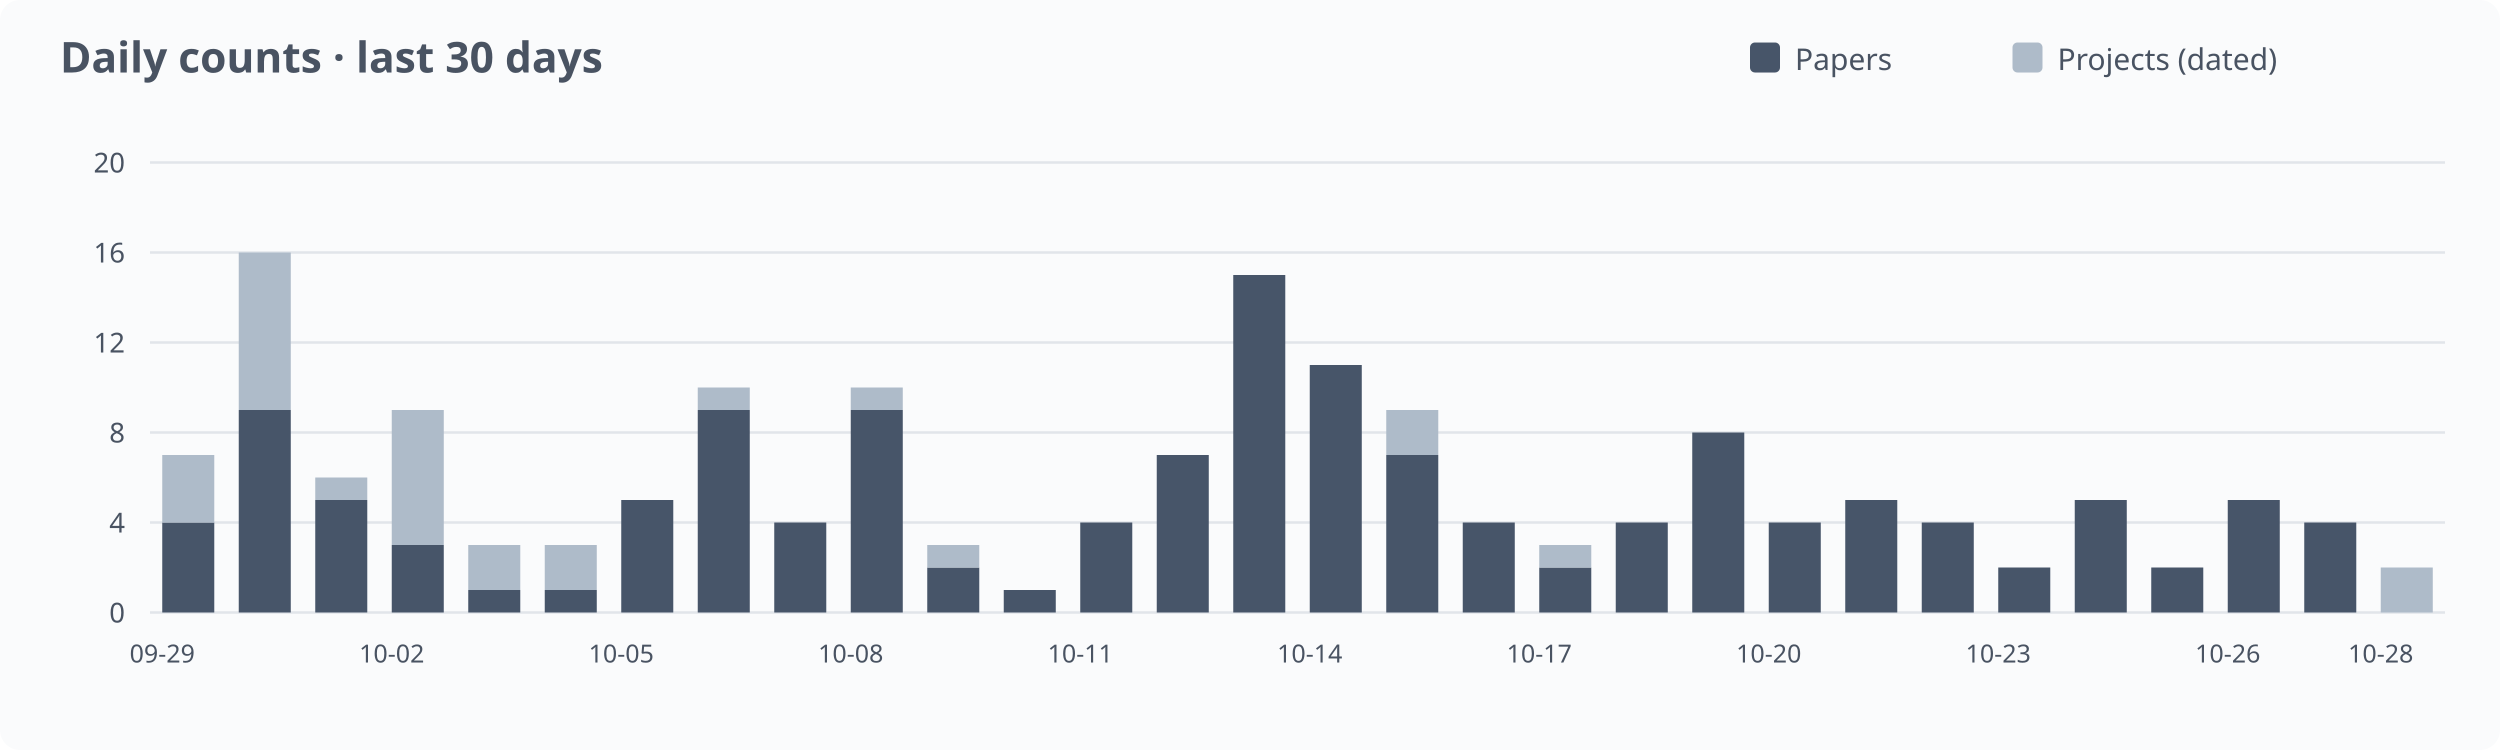
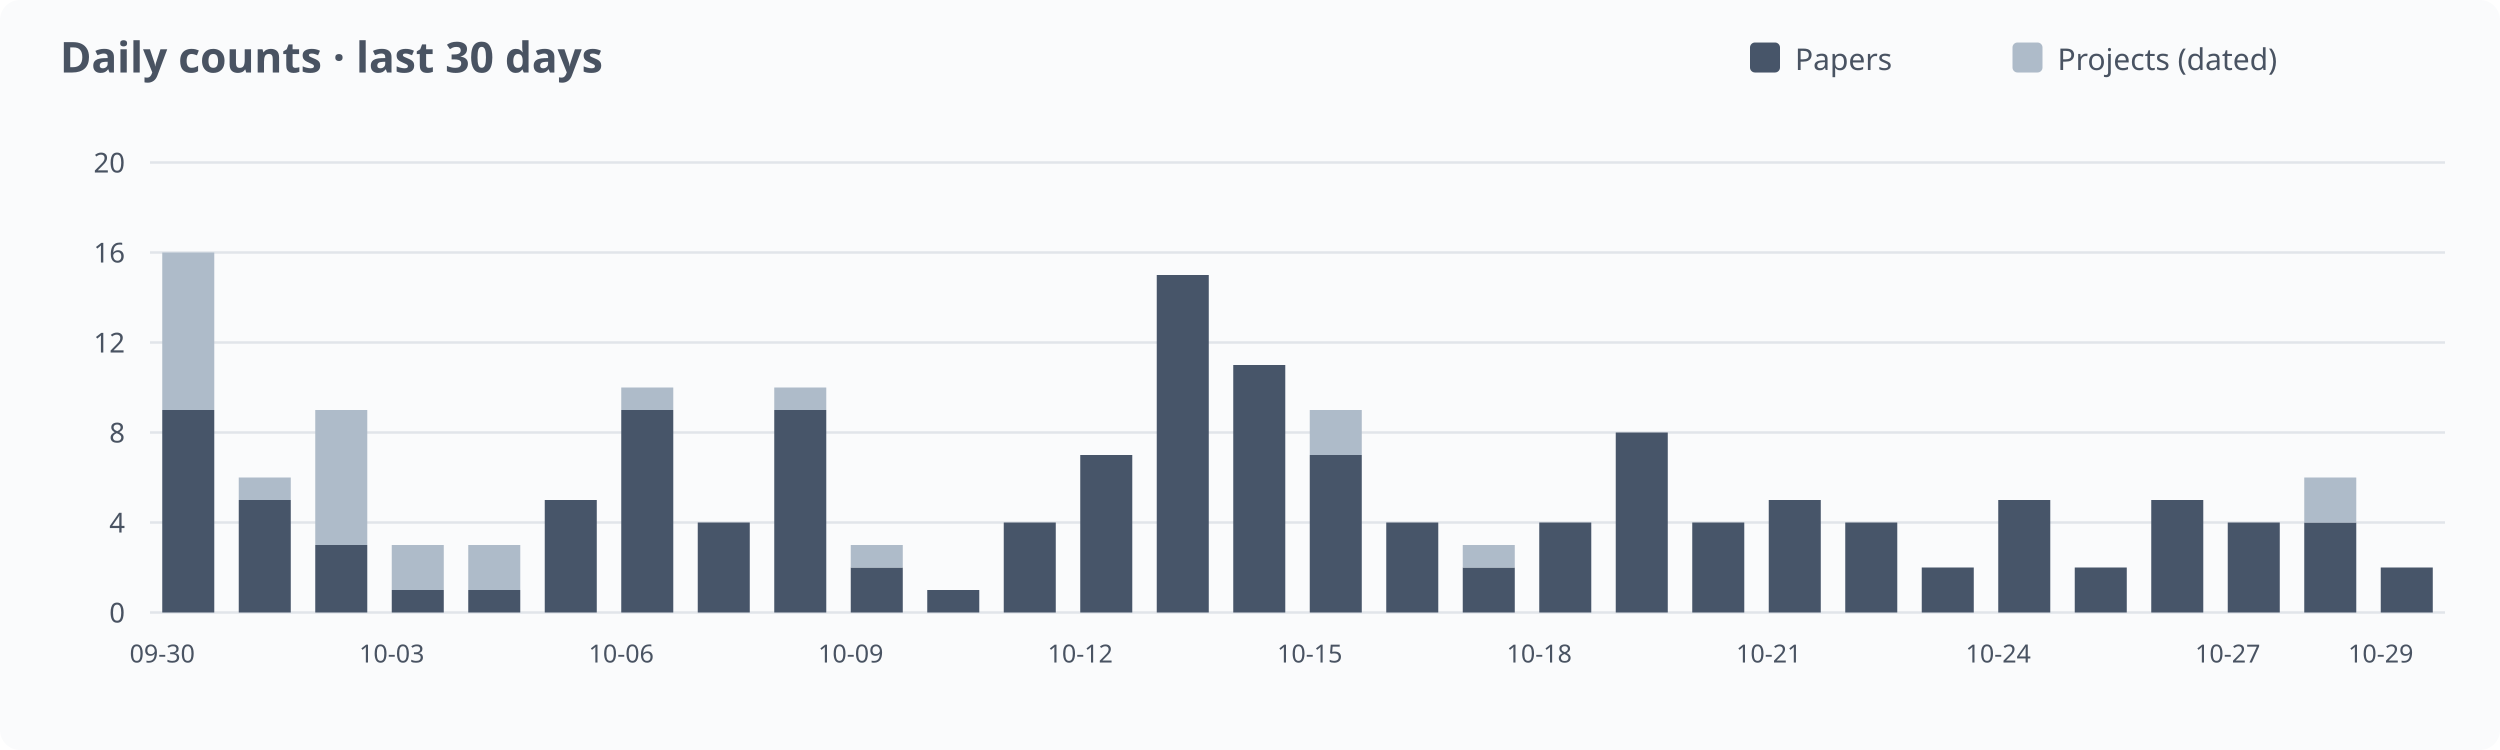
<svg xmlns="http://www.w3.org/2000/svg" width="1000" height="300" viewBox="0 0 1000 300" role="img" aria-labelledby="title desc">
  <rect width="100%" height="100%" rx="8" fill="#fafbfc" />
  <g font-family="system-ui,sans-serif" fill="#495362">
    <text x="24" y="29" font-size="17" font-weight="600">Daily counts · last 30 days</text>
    <rect x="700" y="17" width="12" height="12" rx="2" fill="#475569" />
    <text x="718" y="28" font-size="12">Papers</text>
    <rect x="805" y="17" width="12" height="12" rx="2" fill="#aebbc9" />
    <text x="823" y="28" font-size="12">Projects (dated)</text>
    <path d="M60 245.0H978" stroke="#e1e5ea" />
    <text x="50" y="249.0" text-anchor="end" font-size="11">0</text>
    <path d="M60 209.0H978" stroke="#e1e5ea" />
    <text x="50" y="213.0" text-anchor="end" font-size="11">4</text>
    <path d="M60 173.0H978" stroke="#e1e5ea" />
    <text x="50" y="177.0" text-anchor="end" font-size="11">8</text>
    <path d="M60 137.0H978" stroke="#e1e5ea" />
    <text x="50" y="141.0" text-anchor="end" font-size="11">12</text>
    <path d="M60 101.0H978" stroke="#e1e5ea" />
    <text x="50" y="105.0" text-anchor="end" font-size="11">16</text>
    <path d="M60 65.0H978" stroke="#e1e5ea" />
    <text x="50" y="69.0" text-anchor="end" font-size="11">20</text>
-     <rect x="64.90" y="209.00" width="20.81" height="36.00" fill="#475569" />
-     <rect x="64.90" y="182.00" width="20.81" height="27.00" fill="#aebbc9" />
-     <text x="64.90" y="265" text-anchor="middle" font-size="10">09-29</text>
-     <rect x="95.50" y="164.00" width="20.81" height="81.00" fill="#475569" />
-     <rect x="95.50" y="101.00" width="20.81" height="63.00" fill="#aebbc9" />
-     <rect x="126.10" y="200.00" width="20.81" height="45.00" fill="#475569" />
-     <rect x="126.10" y="191.00" width="20.81" height="9.00" fill="#aebbc9" />
-     <rect x="156.70" y="218.00" width="20.81" height="27.00" fill="#475569" />
-     <rect x="156.70" y="164.00" width="20.81" height="54.00" fill="#aebbc9" />
-     <text x="156.70" y="265" text-anchor="middle" font-size="10">10-02</text>
+     <rect x="64.90" y="164.00" width="20.81" height="81.00" fill="#475569" />
+     <rect x="64.90" y="101.00" width="20.81" height="63.00" fill="#aebbc9" />
+     <text x="64.90" y="265" text-anchor="middle" font-size="10">09-30</text>
+     <rect x="95.50" y="200.00" width="20.81" height="45.00" fill="#475569" />
+     <rect x="95.50" y="191.00" width="20.81" height="9.00" fill="#aebbc9" />
+     <rect x="126.10" y="218.00" width="20.81" height="27.00" fill="#475569" />
+     <rect x="126.10" y="164.00" width="20.81" height="54.00" fill="#aebbc9" />
+     <rect x="156.70" y="236.00" width="20.81" height="9.00" fill="#475569" />
+     <rect x="156.70" y="218.00" width="20.81" height="18.00" fill="#aebbc9" />
+     <text x="156.70" y="265" text-anchor="middle" font-size="10">10-03</text>
    <rect x="187.30" y="236.00" width="20.81" height="9.00" fill="#475569" />
    <rect x="187.30" y="218.00" width="20.81" height="18.00" fill="#aebbc9" />
-     <rect x="217.90" y="236.00" width="20.81" height="9.00" fill="#475569" />
-     <rect x="217.90" y="218.00" width="20.81" height="18.00" fill="#aebbc9" />
-     <rect x="248.50" y="200.00" width="20.81" height="45.00" fill="#475569" />
-     <rect x="248.50" y="200.00" width="20.81" height="0.00" fill="#aebbc9" />
-     <text x="248.50" y="265" text-anchor="middle" font-size="10">10-05</text>
-     <rect x="279.10" y="164.00" width="20.81" height="81.00" fill="#475569" />
-     <rect x="279.10" y="155.00" width="20.81" height="9.00" fill="#aebbc9" />
-     <rect x="309.70" y="209.00" width="20.81" height="36.00" fill="#475569" />
-     <rect x="309.70" y="209.00" width="20.81" height="0.00" fill="#aebbc9" />
-     <rect x="340.30" y="164.00" width="20.81" height="81.00" fill="#475569" />
-     <rect x="340.30" y="155.00" width="20.81" height="9.00" fill="#aebbc9" />
-     <text x="340.30" y="265" text-anchor="middle" font-size="10">10-08</text>
-     <rect x="370.90" y="227.00" width="20.81" height="18.00" fill="#475569" />
-     <rect x="370.90" y="218.00" width="20.81" height="9.00" fill="#aebbc9" />
-     <rect x="401.50" y="236.00" width="20.81" height="9.00" fill="#475569" />
-     <rect x="401.50" y="236.00" width="20.81" height="0.00" fill="#aebbc9" />
-     <rect x="432.10" y="209.00" width="20.81" height="36.00" fill="#475569" />
-     <rect x="432.10" y="209.00" width="20.81" height="0.00" fill="#aebbc9" />
-     <text x="432.10" y="265" text-anchor="middle" font-size="10">10-11</text>
-     <rect x="462.70" y="182.00" width="20.81" height="63.00" fill="#475569" />
-     <rect x="462.70" y="182.00" width="20.81" height="0.00" fill="#aebbc9" />
-     <rect x="493.30" y="110.00" width="20.81" height="135.00" fill="#475569" />
-     <rect x="493.30" y="110.00" width="20.81" height="0.00" fill="#aebbc9" />
-     <rect x="523.90" y="146.00" width="20.81" height="99.00" fill="#475569" />
-     <rect x="523.90" y="146.00" width="20.81" height="0.00" fill="#aebbc9" />
-     <text x="523.90" y="265" text-anchor="middle" font-size="10">10-14</text>
-     <rect x="554.50" y="182.00" width="20.81" height="63.00" fill="#475569" />
-     <rect x="554.50" y="164.00" width="20.81" height="18.00" fill="#aebbc9" />
-     <rect x="585.10" y="209.00" width="20.81" height="36.00" fill="#475569" />
-     <rect x="585.10" y="209.00" width="20.81" height="0.00" fill="#aebbc9" />
-     <rect x="615.70" y="227.00" width="20.81" height="18.00" fill="#475569" />
-     <rect x="615.70" y="218.00" width="20.81" height="9.00" fill="#aebbc9" />
-     <text x="615.70" y="265" text-anchor="middle" font-size="10">10-17</text>
-     <rect x="646.30" y="209.00" width="20.81" height="36.00" fill="#475569" />
-     <rect x="646.30" y="209.00" width="20.81" height="0.00" fill="#aebbc9" />
-     <rect x="676.90" y="173.00" width="20.81" height="72.00" fill="#475569" />
-     <rect x="676.90" y="173.00" width="20.81" height="0.00" fill="#aebbc9" />
-     <rect x="707.50" y="209.00" width="20.81" height="36.00" fill="#475569" />
-     <rect x="707.50" y="209.00" width="20.81" height="0.00" fill="#aebbc9" />
-     <text x="707.50" y="265" text-anchor="middle" font-size="10">10-20</text>
-     <rect x="738.10" y="200.00" width="20.81" height="45.00" fill="#475569" />
-     <rect x="738.10" y="200.00" width="20.81" height="0.00" fill="#aebbc9" />
-     <rect x="768.70" y="209.00" width="20.81" height="36.00" fill="#475569" />
-     <rect x="768.70" y="209.00" width="20.81" height="0.00" fill="#aebbc9" />
-     <rect x="799.30" y="227.00" width="20.81" height="18.00" fill="#475569" />
-     <rect x="799.30" y="227.00" width="20.81" height="0.00" fill="#aebbc9" />
-     <text x="799.30" y="265" text-anchor="middle" font-size="10">10-23</text>
-     <rect x="829.90" y="200.00" width="20.81" height="45.00" fill="#475569" />
-     <rect x="829.90" y="200.00" width="20.81" height="0.00" fill="#aebbc9" />
-     <rect x="860.50" y="227.00" width="20.81" height="18.00" fill="#475569" />
-     <rect x="860.50" y="227.00" width="20.81" height="0.00" fill="#aebbc9" />
-     <rect x="891.10" y="200.00" width="20.81" height="45.00" fill="#475569" />
-     <rect x="891.10" y="200.00" width="20.81" height="0.00" fill="#aebbc9" />
-     <text x="891.10" y="265" text-anchor="middle" font-size="10">10-26</text>
+     <rect x="217.90" y="200.00" width="20.81" height="45.00" fill="#475569" />
+     <rect x="217.90" y="200.00" width="20.81" height="0.00" fill="#aebbc9" />
+     <rect x="248.50" y="164.00" width="20.81" height="81.00" fill="#475569" />
+     <rect x="248.50" y="155.00" width="20.81" height="9.00" fill="#aebbc9" />
+     <text x="248.50" y="265" text-anchor="middle" font-size="10">10-06</text>
+     <rect x="279.10" y="209.00" width="20.81" height="36.00" fill="#475569" />
+     <rect x="279.10" y="209.00" width="20.81" height="0.00" fill="#aebbc9" />
+     <rect x="309.70" y="164.00" width="20.81" height="81.00" fill="#475569" />
+     <rect x="309.70" y="155.00" width="20.81" height="9.00" fill="#aebbc9" />
+     <rect x="340.30" y="227.00" width="20.81" height="18.00" fill="#475569" />
+     <rect x="340.30" y="218.00" width="20.81" height="9.00" fill="#aebbc9" />
+     <text x="340.30" y="265" text-anchor="middle" font-size="10">10-09</text>
+     <rect x="370.90" y="236.00" width="20.81" height="9.00" fill="#475569" />
+     <rect x="370.90" y="236.00" width="20.81" height="0.00" fill="#aebbc9" />
+     <rect x="401.50" y="209.00" width="20.81" height="36.00" fill="#475569" />
+     <rect x="401.50" y="209.00" width="20.81" height="0.00" fill="#aebbc9" />
+     <rect x="432.10" y="182.00" width="20.81" height="63.00" fill="#475569" />
+     <rect x="432.10" y="182.00" width="20.81" height="0.00" fill="#aebbc9" />
+     <text x="432.10" y="265" text-anchor="middle" font-size="10">10-12</text>
+     <rect x="462.70" y="110.00" width="20.81" height="135.00" fill="#475569" />
+     <rect x="462.70" y="110.00" width="20.81" height="0.00" fill="#aebbc9" />
+     <rect x="493.30" y="146.00" width="20.81" height="99.00" fill="#475569" />
+     <rect x="493.30" y="146.00" width="20.81" height="0.00" fill="#aebbc9" />
+     <rect x="523.90" y="182.00" width="20.81" height="63.00" fill="#475569" />
+     <rect x="523.90" y="164.00" width="20.81" height="18.00" fill="#aebbc9" />
+     <text x="523.90" y="265" text-anchor="middle" font-size="10">10-15</text>
+     <rect x="554.50" y="209.00" width="20.81" height="36.00" fill="#475569" />
+     <rect x="554.50" y="209.00" width="20.81" height="0.00" fill="#aebbc9" />
+     <rect x="585.10" y="227.00" width="20.81" height="18.00" fill="#475569" />
+     <rect x="585.10" y="218.00" width="20.81" height="9.00" fill="#aebbc9" />
+     <rect x="615.70" y="209.00" width="20.81" height="36.00" fill="#475569" />
+     <rect x="615.70" y="209.00" width="20.81" height="0.00" fill="#aebbc9" />
+     <text x="615.70" y="265" text-anchor="middle" font-size="10">10-18</text>
+     <rect x="646.30" y="173.00" width="20.81" height="72.00" fill="#475569" />
+     <rect x="646.30" y="173.00" width="20.81" height="0.00" fill="#aebbc9" />
+     <rect x="676.90" y="209.00" width="20.81" height="36.00" fill="#475569" />
+     <rect x="676.90" y="209.00" width="20.81" height="0.00" fill="#aebbc9" />
+     <rect x="707.50" y="200.00" width="20.81" height="45.00" fill="#475569" />
+     <rect x="707.50" y="200.00" width="20.81" height="0.00" fill="#aebbc9" />
+     <text x="707.50" y="265" text-anchor="middle" font-size="10">10-21</text>
+     <rect x="738.10" y="209.00" width="20.81" height="36.00" fill="#475569" />
+     <rect x="738.10" y="209.00" width="20.81" height="0.00" fill="#aebbc9" />
+     <rect x="768.70" y="227.00" width="20.81" height="18.00" fill="#475569" />
+     <rect x="768.70" y="227.00" width="20.81" height="0.00" fill="#aebbc9" />
+     <rect x="799.30" y="200.00" width="20.81" height="45.00" fill="#475569" />
+     <rect x="799.30" y="200.00" width="20.81" height="0.00" fill="#aebbc9" />
+     <text x="799.30" y="265" text-anchor="middle" font-size="10">10-24</text>
+     <rect x="829.90" y="227.00" width="20.81" height="18.00" fill="#475569" />
+     <rect x="829.90" y="227.00" width="20.81" height="0.00" fill="#aebbc9" />
+     <rect x="860.50" y="200.00" width="20.81" height="45.00" fill="#475569" />
+     <rect x="860.50" y="200.00" width="20.81" height="0.00" fill="#aebbc9" />
+     <rect x="891.10" y="209.00" width="20.81" height="36.00" fill="#475569" />
+     <rect x="891.10" y="209.00" width="20.81" height="0.00" fill="#aebbc9" />
+     <text x="891.10" y="265" text-anchor="middle" font-size="10">10-27</text>
    <rect x="921.70" y="209.00" width="20.81" height="36.00" fill="#475569" />
-     <rect x="921.70" y="209.00" width="20.81" height="0.00" fill="#aebbc9" />
-     <rect x="952.30" y="245.00" width="20.81" height="0.00" fill="#475569" />
-     <rect x="952.30" y="227.00" width="20.81" height="18.00" fill="#aebbc9" />
-     <text x="952.30" y="265" text-anchor="middle" font-size="10">10-28</text>
+     <rect x="921.70" y="191.00" width="20.81" height="18.00" fill="#aebbc9" />
+     <rect x="952.30" y="227.00" width="20.81" height="18.00" fill="#475569" />
+     <rect x="952.30" y="227.00" width="20.81" height="0.00" fill="#aebbc9" />
+     <text x="952.30" y="265" text-anchor="middle" font-size="10">10-29</text>
  </g>
</svg>
